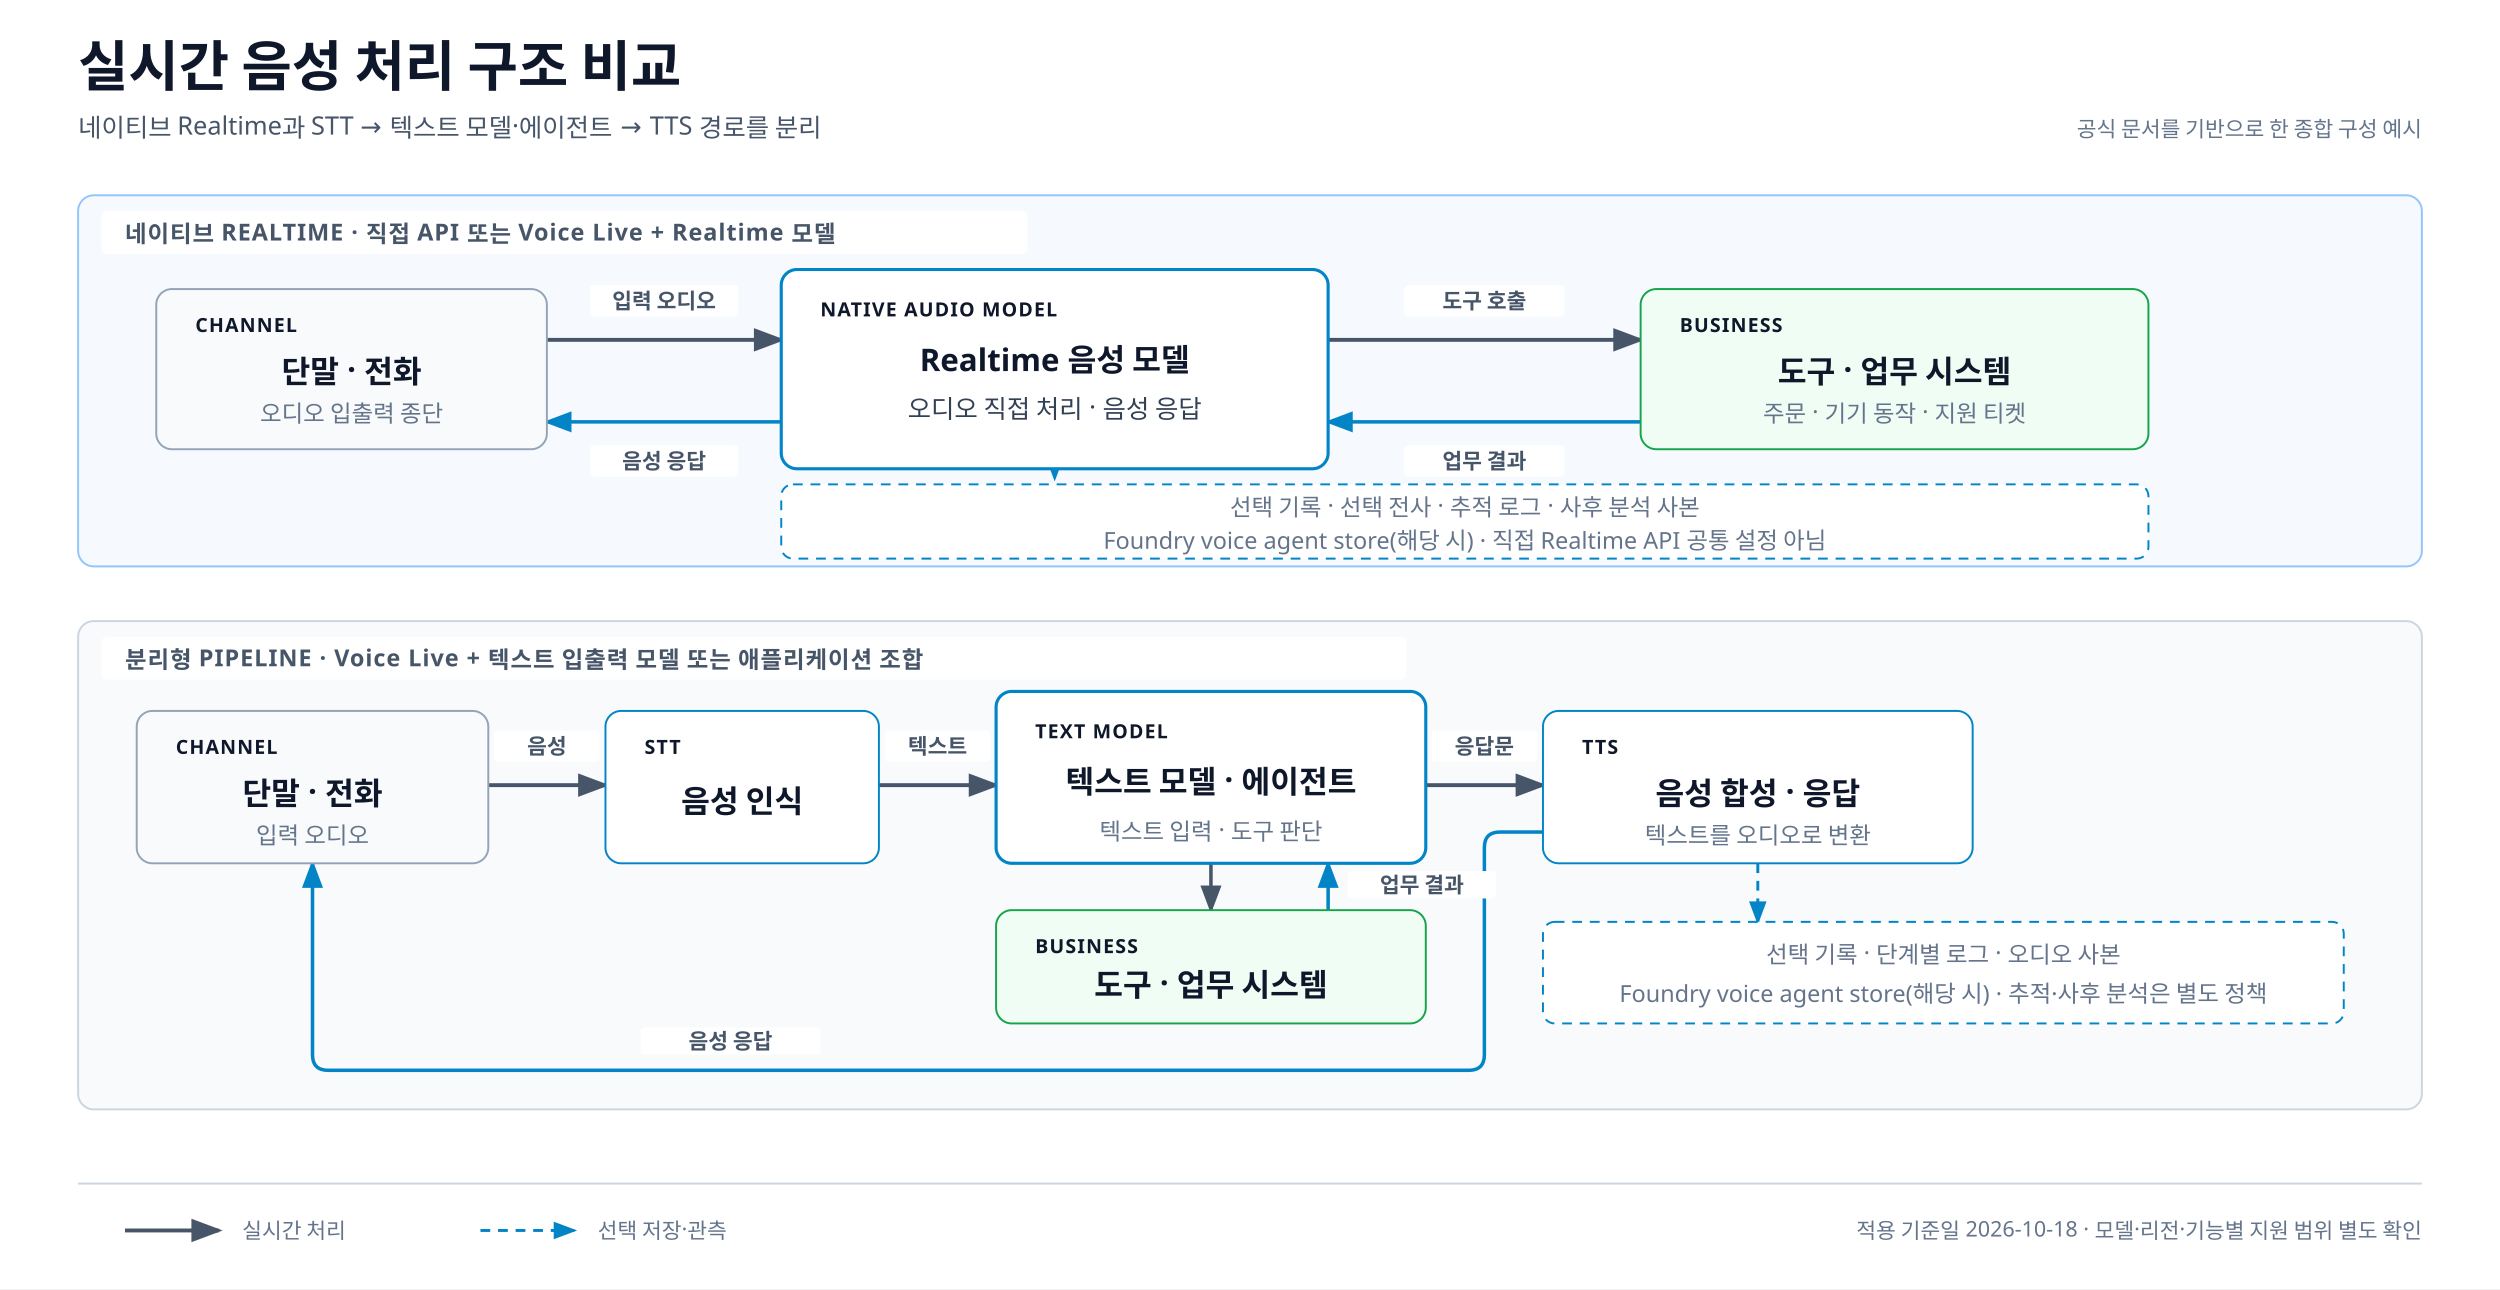
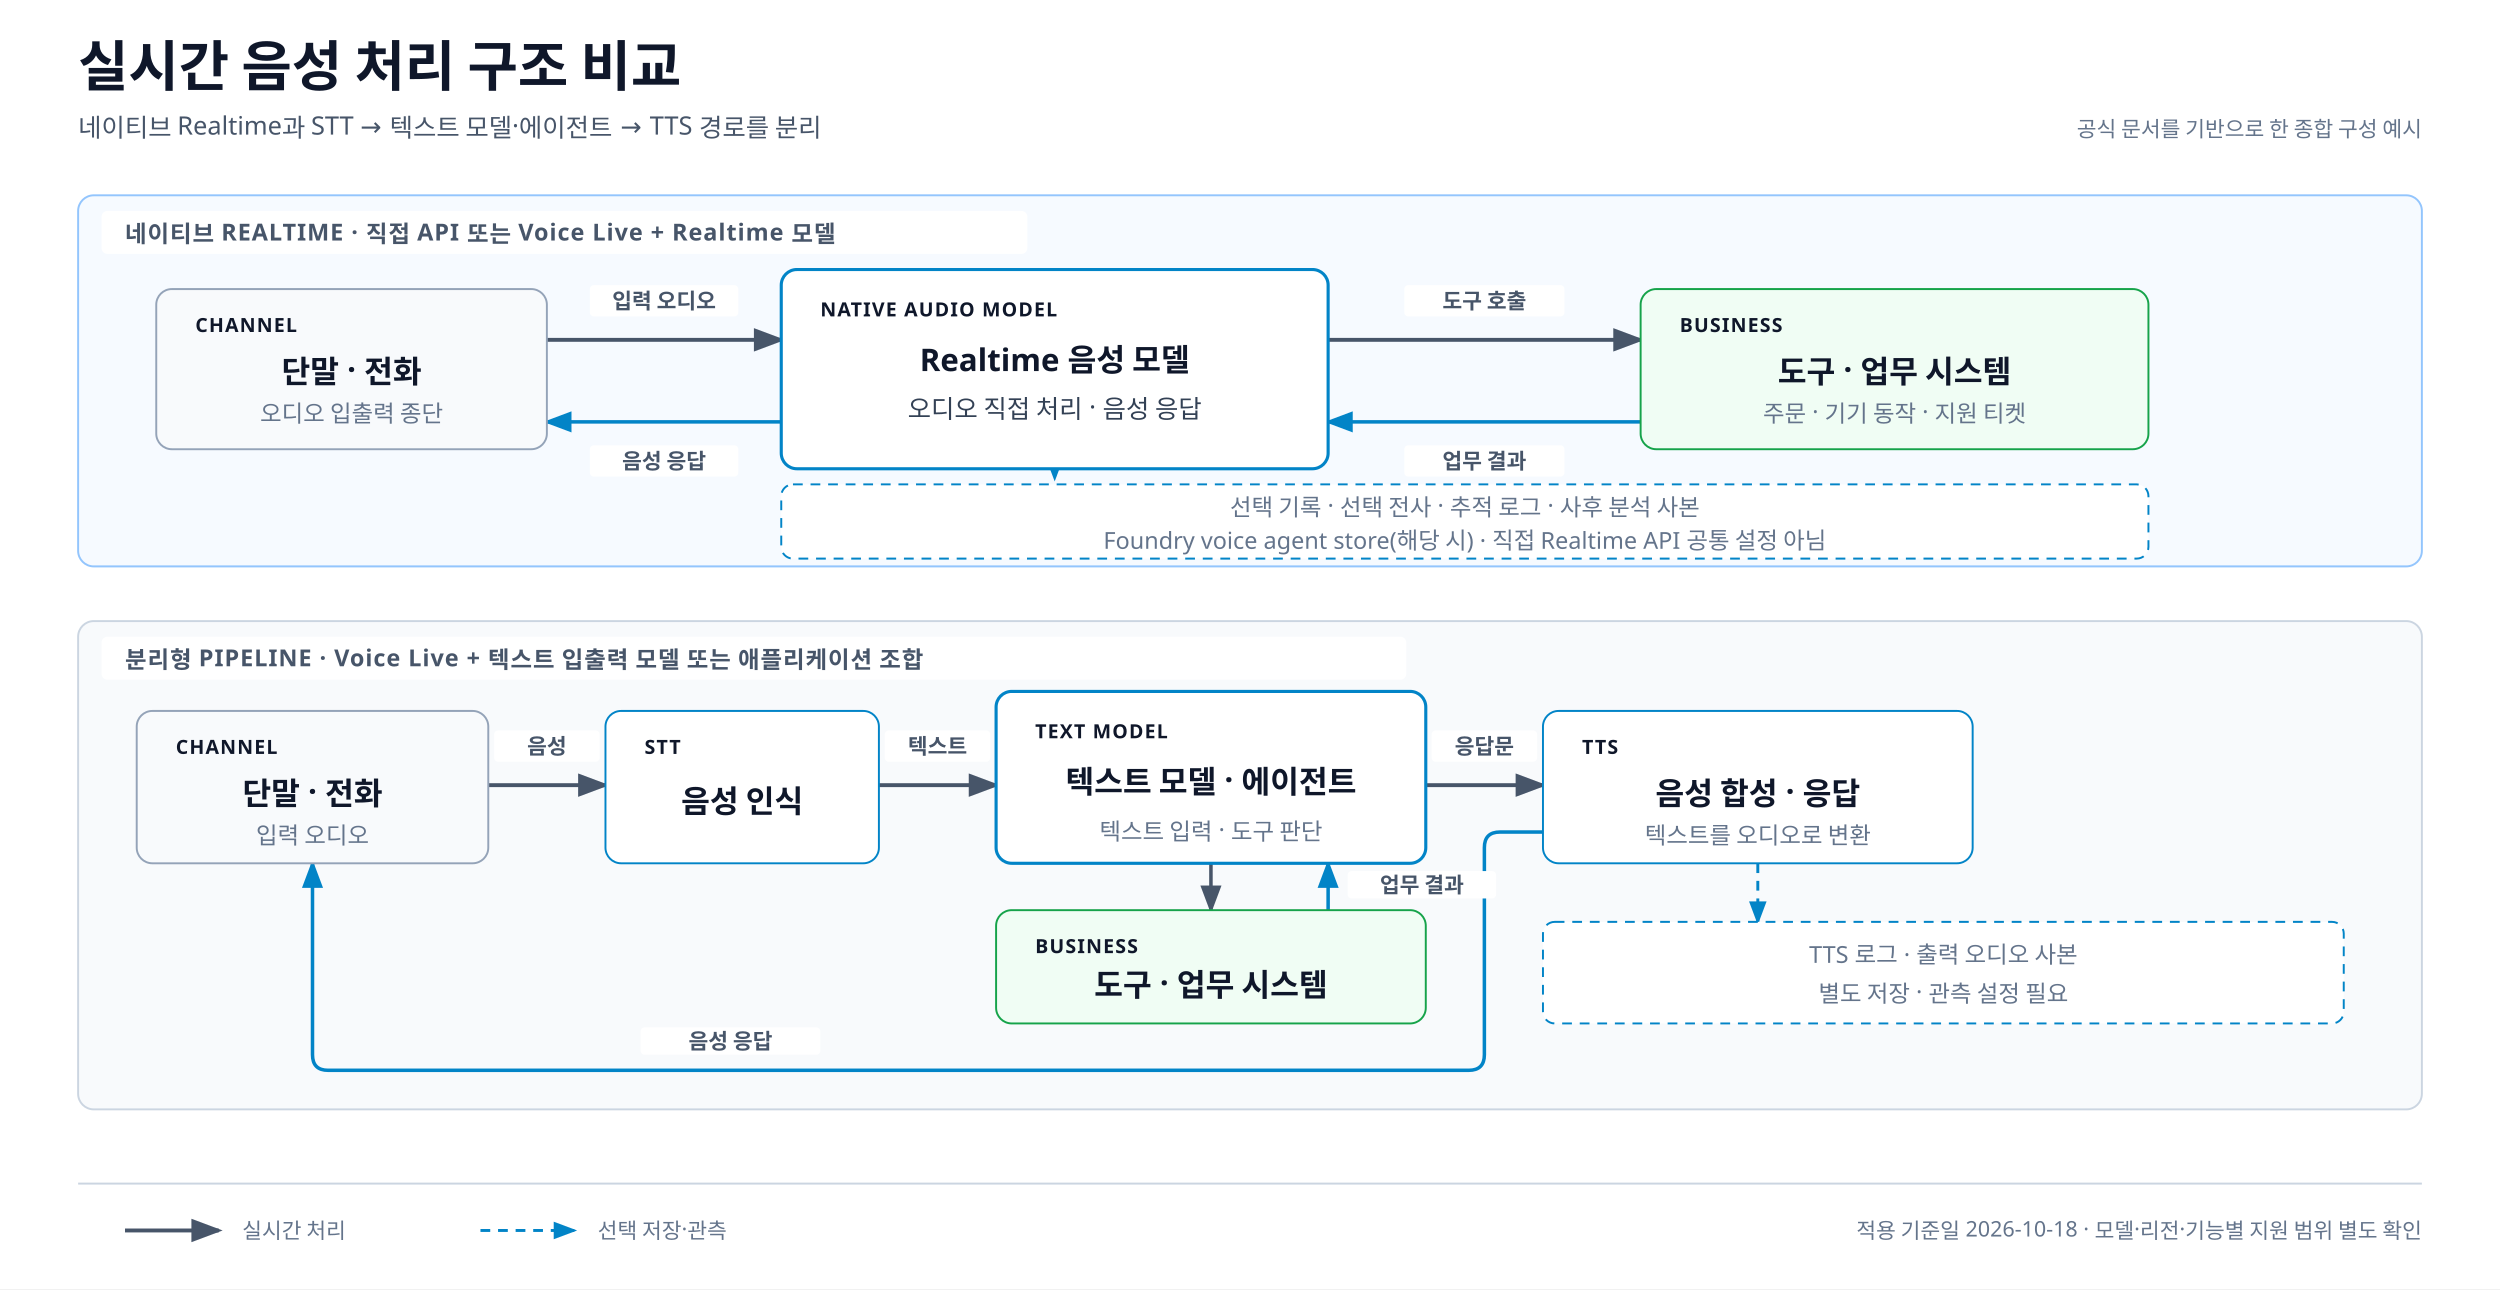
<svg xmlns="http://www.w3.org/2000/svg" width="1280" height="660" viewBox="0 0 1280 660" role="img" aria-labelledby="azure-realtime-architectures-title azure-realtime-architectures-desc">
  <defs>
    <marker id="azure-realtime-arrow" markerWidth="8" markerHeight="6" refX="7" refY="3" orient="auto">
      <polygon points="0 0, 8 3, 0 6" fill="#475569" />
    </marker>
    <marker id="azure-realtime-arrow-accent" markerWidth="8" markerHeight="6" refX="7" refY="3" orient="auto">
      <polygon points="0 0, 8 3, 0 6" fill="#ea580c" />
    </marker>
    <marker id="azure-realtime-arrow-link" markerWidth="8" markerHeight="6" refX="7" refY="3" orient="auto">
      <polygon points="0 0, 8 3, 0 6" fill="#0284c7" />
    </marker>
    <style>
      text{font-family:"Noto Sans KR","Apple SD Gothic Neo","Malgun Gothic",sans-serif;fill:#0f172a}
      .title{font-size:28px;font-weight:700}
      .subtitle{font-size:13px;fill:#475569}
      .source{font-size:11px;fill:#64748b}
      .zone-label{font-size:12px;font-weight:700;fill:#475569;letter-spacing:.04em}
      .node{font-size:16px;font-weight:700}
      .body{font-size:13px;fill:#334155}
      .small{font-size:12px;fill:#64748b}
      .tag{font-size:10px;font-weight:700;letter-spacing:.06em}
      .label{font-size:11px;font-weight:700;fill:#475569}
      .legend{font-size:11px;fill:#64748b}
    </style>
  </defs>
  <rect width="1280" height="660" fill="#ffffff" />
  <text x="40" y="44" class="title">실시간 음성 처리 구조 비교</text>
  <text x="40" y="70" class="subtitle">네이티브 Realtime과 STT → 텍스트 모델·에이전트 → TTS 경로를 분리</text>
  <text x="1240" y="70" text-anchor="end" class="source">공식 문서를 기반으로 한 종합 구성 예시</text>
  <rect x="40" y="100" width="1200" height="190" rx="8" fill="#eff6ff" fill-opacity=".58" stroke="#93c5fd" />
  <rect x="52" y="108" width="474" height="22" rx="3" fill="#ffffff" />
  <text x="64" y="124" class="zone-label">네이티브 REALTIME · 직접 API 또는 Voice Live + Realtime 모델</text>
  <rect x="40" y="318" width="1200" height="250" rx="8" fill="#f8fafc" stroke="#cbd5e1" />
  <rect x="52" y="326" width="668" height="22" rx="3" fill="#ffffff" />
  <text x="64" y="342" class="zone-label">분리형 PIPELINE · Voice Live + 텍스트 입출력 모델 또는 애플리케이션 조합</text>
  <path d="M280 174 H400" fill="none" stroke="#475569" stroke-width="2" marker-end="url(#azure-realtime-arrow)" />
  <path d="M400 216 H280" fill="none" stroke="#0284c7" stroke-width="1.8" marker-end="url(#azure-realtime-arrow-link)" />
  <path d="M680 174 H840" fill="none" stroke="#475569" stroke-width="2" marker-end="url(#azure-realtime-arrow)" />
  <path d="M840 216 H680" fill="none" stroke="#0284c7" stroke-width="1.8" marker-end="url(#azure-realtime-arrow-link)" />
  <path d="M540 230 V245" fill="none" stroke="#0284c7" stroke-width="1.5" stroke-dasharray="5,4" marker-end="url(#azure-realtime-arrow-link)" />
  <path d="M250 402 H310" fill="none" stroke="#475569" stroke-width="2" marker-end="url(#azure-realtime-arrow)" />
  <path d="M450 402 H510" fill="none" stroke="#475569" stroke-width="2" marker-end="url(#azure-realtime-arrow)" />
  <path d="M730 402 H790" fill="none" stroke="#475569" stroke-width="2" marker-end="url(#azure-realtime-arrow)" />
  <path d="M620 442 V466" fill="none" stroke="#475569" stroke-width="1.8" marker-end="url(#azure-realtime-arrow)" />
  <path d="M680 466 V442" fill="none" stroke="#0284c7" stroke-width="1.8" marker-end="url(#azure-realtime-arrow-link)" />
  <path d="M900 442 V472" fill="none" stroke="#0284c7" stroke-width="1.5" stroke-dasharray="5,4" marker-end="url(#azure-realtime-arrow-link)" />
  <path d="M790 426 H768 Q760 426 760 434 V540 Q760 548 752 548 H168 Q160 548 160 540 V442" fill="none" stroke="#0284c7" stroke-width="1.8" marker-end="url(#azure-realtime-arrow-link)" />
  <rect x="302" y="146" width="76" height="16" rx="2" fill="#ffffff" />
  <text x="340" y="158" text-anchor="middle" class="label">입력 오디오</text>
  <rect x="302" y="228" width="76" height="16" rx="2" fill="#ffffff" />
  <text x="340" y="240" text-anchor="middle" class="label">음성 응답</text>
  <rect x="719" y="146" width="82" height="16" rx="2" fill="#ffffff" />
  <text x="760" y="158" text-anchor="middle" class="label">도구 호출</text>
  <rect x="719" y="228" width="82" height="16" rx="2" fill="#ffffff" />
  <text x="760" y="240" text-anchor="middle" class="label">업무 결과</text>
  <rect x="253" y="374" width="54" height="16" rx="2" fill="#ffffff" />
  <text x="280" y="386" text-anchor="middle" class="label">음성</text>
  <rect x="453" y="374" width="54" height="16" rx="2" fill="#ffffff" />
  <text x="480" y="386" text-anchor="middle" class="label">텍스트</text>
  <rect x="733" y="374" width="54" height="16" rx="2" fill="#ffffff" />
  <text x="760" y="386" text-anchor="middle" class="label">응답문</text>
  <rect x="690" y="446" width="76" height="14" rx="2" fill="#ffffff" />
  <text x="728" y="457" text-anchor="middle" class="label">업무 결과</text>
  <rect x="328" y="526" width="92" height="14" rx="2" fill="#ffffff" />
  <text x="374" y="537" text-anchor="middle" class="label">음성 응답</text>
  <rect x="80" y="148" width="200" height="82" rx="8" fill="#f8fafc" stroke="#94a3b8" />
  <text x="100" y="170" class="tag" fill="#475569">CHANNEL</text>
  <text x="180" y="196" text-anchor="middle" class="node">단말 · 전화</text>
  <text x="180" y="216" text-anchor="middle" class="small">오디오 입출력 종단</text>
  <rect x="400" y="138" width="280" height="102" rx="8" fill="#ffffff" stroke="#0284c7" stroke-width="1.6" />
  <text x="420" y="162" class="tag" fill="#075985">NATIVE AUDIO MODEL</text>
  <text x="540" y="190" text-anchor="middle" class="node">Realtime 음성 모델</text>
  <text x="540" y="214" text-anchor="middle" class="body">오디오 직접 처리 · 음성 응답</text>
  <rect x="840" y="148" width="260" height="82" rx="8" fill="#f0fdf4" stroke="#16a34a" />
  <text x="860" y="170" class="tag" fill="#166534">BUSINESS</text>
  <text x="970" y="196" text-anchor="middle" class="node">도구 · 업무 시스템</text>
  <text x="970" y="216" text-anchor="middle" class="small">주문 · 기기 동작 · 지원 티켓</text>
  <rect x="400" y="248" width="700" height="38" rx="6" fill="#ffffff" stroke="#0284c7" stroke-dasharray="5,4" />
  <text x="750" y="264" text-anchor="middle" class="small">선택 기록 · 선택 전사 · 추적 로그 · 사후 분석 사본</text>
  <text x="750" y="281" text-anchor="middle" class="small">Foundry voice agent store(해당 시) · 직접 Realtime API 공통 설정 아님</text>
  <rect x="70" y="364" width="180" height="78" rx="8" fill="#f8fafc" stroke="#94a3b8" />
  <text x="90" y="386" class="tag" fill="#475569">CHANNEL</text>
  <text x="160" y="412" text-anchor="middle" class="node">단말 · 전화</text>
  <text x="160" y="432" text-anchor="middle" class="small">입력 오디오</text>
  <rect x="310" y="364" width="140" height="78" rx="8" fill="#ffffff" stroke="#0284c7" />
  <text x="330" y="386" class="tag" fill="#075985">STT</text>
  <text x="380" y="416" text-anchor="middle" class="node">음성 인식</text>
  <rect x="510" y="354" width="220" height="88" rx="8" fill="#ffffff" stroke="#0284c7" stroke-width="1.6" />
  <text x="530" y="378" class="tag" fill="#075985">TEXT MODEL</text>
  <text x="620" y="406" text-anchor="middle" class="node">텍스트 모델 · 에이전트</text>
  <text x="620" y="430" text-anchor="middle" class="small">텍스트 입력 · 도구 판단</text>
  <rect x="790" y="364" width="220" height="78" rx="8" fill="#ffffff" stroke="#0284c7" />
  <text x="810" y="386" class="tag" fill="#075985">TTS</text>
  <text x="900" y="412" text-anchor="middle" class="node">음성 합성 · 응답</text>
  <text x="900" y="432" text-anchor="middle" class="small">텍스트를 오디오로 변환</text>
  <rect x="510" y="466" width="220" height="58" rx="8" fill="#f0fdf4" stroke="#16a34a" />
  <text x="530" y="488" class="tag" fill="#166534">BUSINESS</text>
  <text x="620" y="510" text-anchor="middle" class="node">도구 · 업무 시스템</text>
  <rect x="790" y="472" width="410" height="52" rx="6" fill="#ffffff" stroke="#0284c7" stroke-dasharray="5,4" />
-   <text x="995" y="493" text-anchor="middle" class="small">선택 기록 · 단계별 로그 · 오디오 사본</text>
-   <text x="995" y="513" text-anchor="middle" class="small">Foundry voice agent store(해당 시) · 추적·사후 분석은 별도 정책</text>
+   <text x="995" y="493" text-anchor="middle" class="small">TTS 로그 · 출력 오디오 사본</text>
+   <text x="995" y="513" text-anchor="middle" class="small">별도 저장 · 관측 설정 필요</text>
  <line x1="40" y1="606" x2="1240" y2="606" stroke="#cbd5e1" />
  <line x1="64" y1="630" x2="112" y2="630" stroke="#475569" stroke-width="2" marker-end="url(#azure-realtime-arrow)" />
  <text x="124" y="634" class="legend">실시간 처리</text>
  <line x1="246" y1="630" x2="294" y2="630" stroke="#0284c7" stroke-width="1.5" stroke-dasharray="5,4" marker-end="url(#azure-realtime-arrow-link)" />
  <text x="306" y="634" class="legend">선택 저장·관측</text>
  <text x="1240" y="634" text-anchor="end" class="source">적용 기준일 2026-10-18 · 모델·리전·기능별 지원 범위 별도 확인</text>
</svg>
